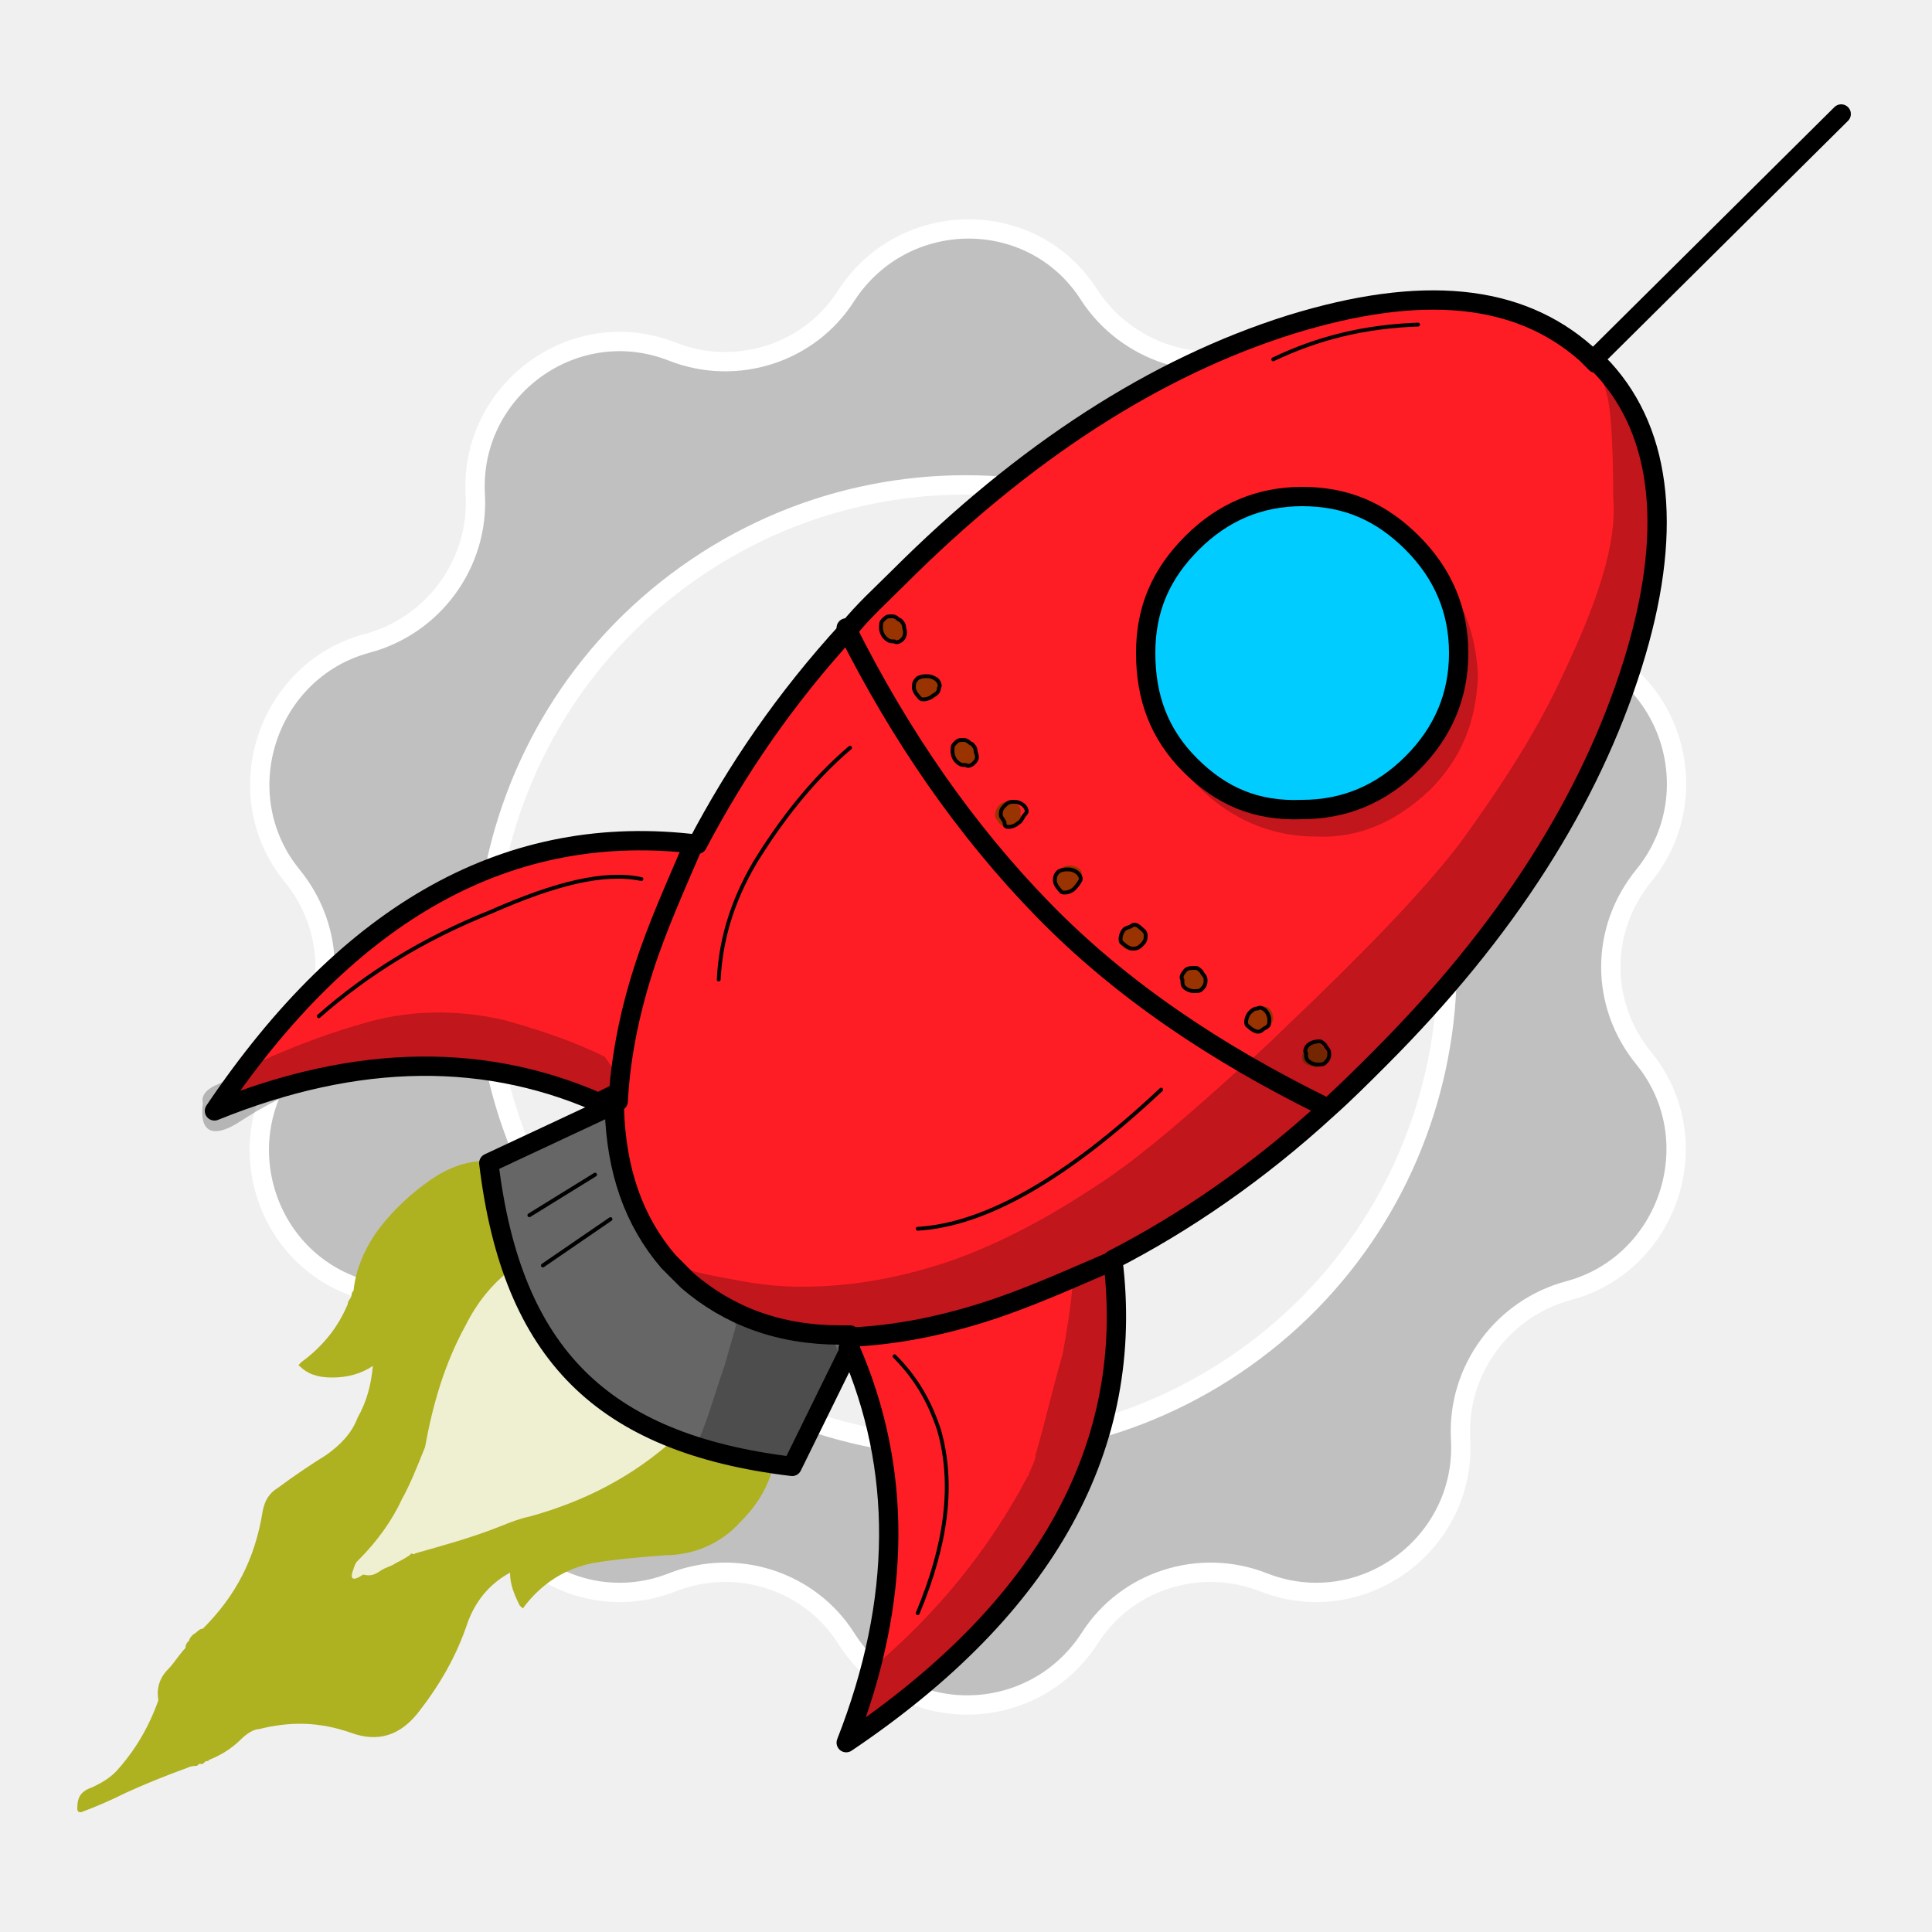
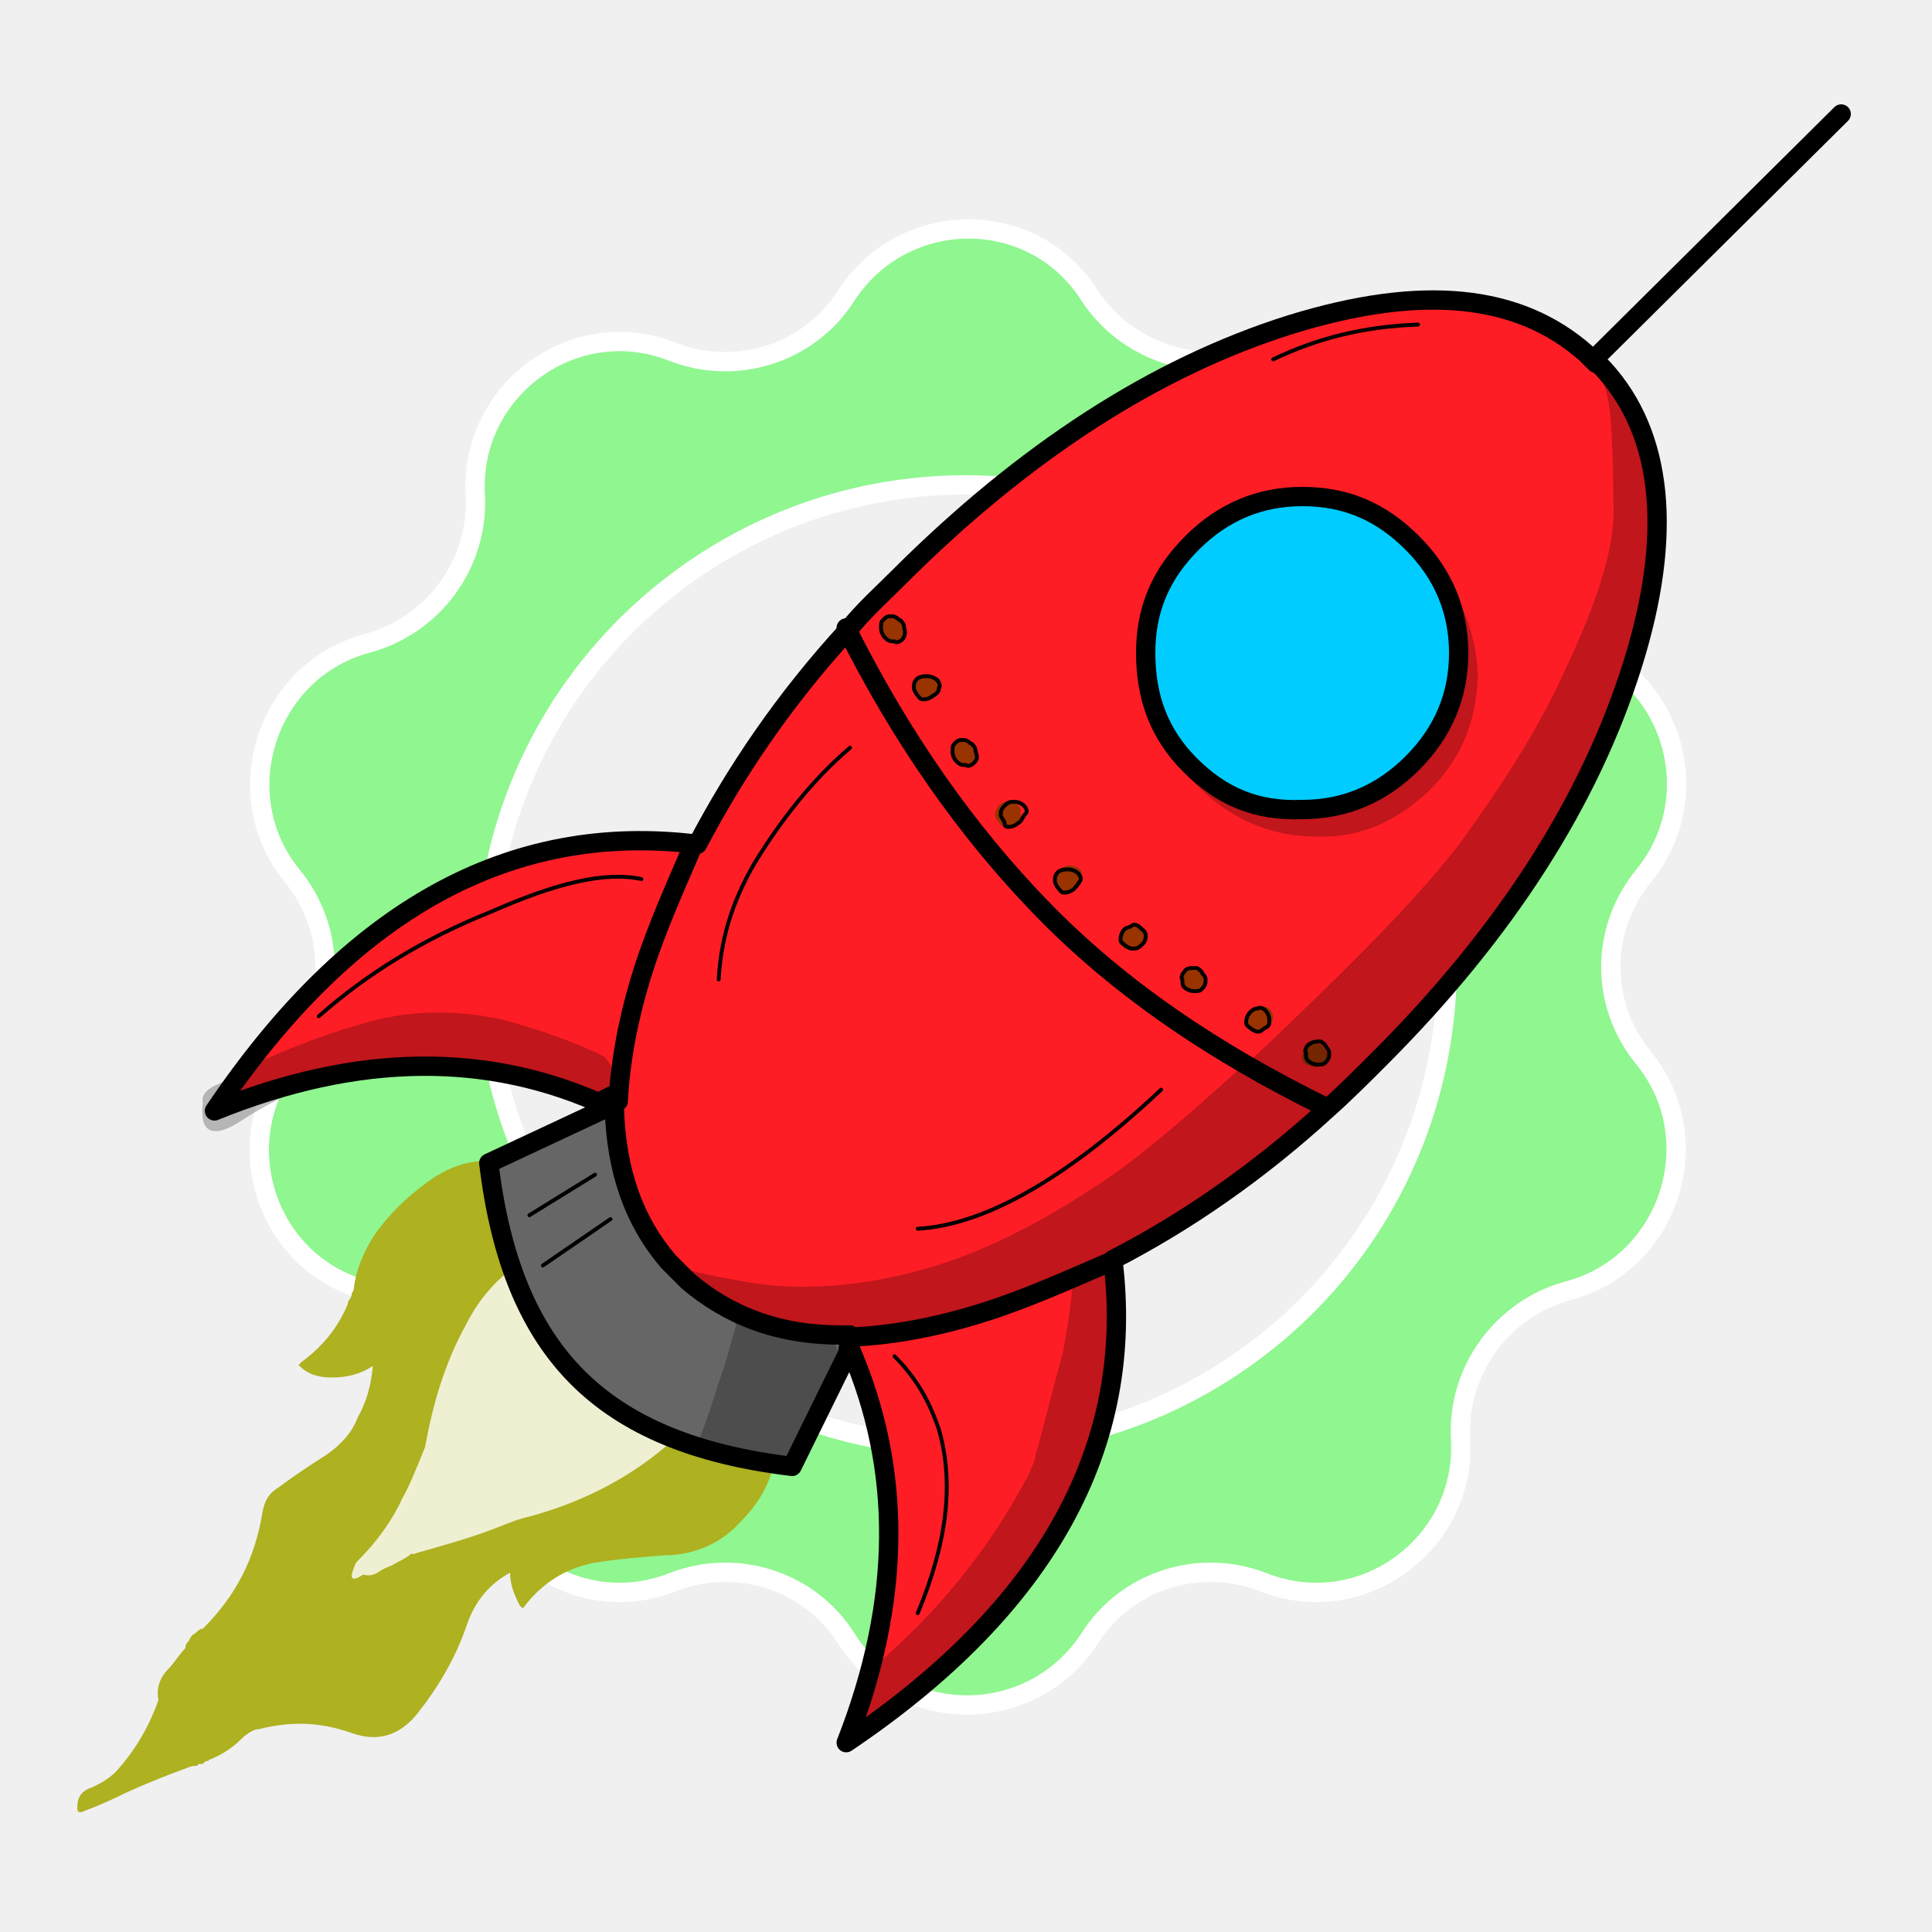
<svg xmlns="http://www.w3.org/2000/svg" width="100" height="100" viewBox="0 0 100 100">
-   <style>.st0{opacity:0.2;} .st1{fill:none;stroke:#FFFFFF;stroke-miterlimit:10;} .st2{filter:url(#Adobe_OpacityMaskFilter);} .st3{mask:url(#SVGID_1_);} .st4{fill:#AEB120;} .st5{fill:#FFFFFF;fill-opacity:0.8;} .st6{fill:#666666;} .st7{fill:#FF1D25;} .st8{fill:#993300;} .st9{fill:#00CCFF;} .st10{fill:none;stroke:#000000;stroke-linecap:round;stroke-linejoin:round;} .st11{fill:none;stroke:#000000;stroke-width:0.2;stroke-linecap:round;stroke-linejoin:round;} .st12{fill-opacity:0.247;} .st13{filter:url(#Adobe_OpacityMaskFilter_1_);} .st14{mask:url(#SVGID_2_);}</style>
+   <style>.st0{opacity:0.4;fill:#00FF00;} .st1{fill:none;stroke:#FFFFFF;stroke-miterlimit:10;} .st2{filter:url(#Adobe_OpacityMaskFilter);} .st3{mask:url(#SVGID_1_);} .st4{fill:#AEB120;} .st5{fill:#FFFFFF;fill-opacity:0.8;} .st6{fill:#666666;} .st7{fill:#FF1D25;} .st8{fill:#993300;} .st9{fill:#00CCFF;} .st10{fill:none;stroke:#000000;stroke-linecap:round;stroke-linejoin:round;} .st11{fill:none;stroke:#000000;stroke-width:0.2;stroke-linecap:round;stroke-linejoin:round;} .st12{fill-opacity:0.247;} .st13{filter:url(#Adobe_OpacityMaskFilter_1_);} .st14{mask:url(#SVGID_2_);}</style>
  <path class="st0" d="M75.3 74.7c-.2-3.6 2.2-6.7 5.6-7.6 5.3-1.4 7.4-7.7 4-12-2.2-2.8-2.2-6.7.1-9.5 3.5-4.2 1.5-10.6-3.8-12-3.4-.9-5.7-4.2-5.5-7.7.3-5.4-5-9.4-10.1-7.5-3.3 1.2-7.1 0-9-3-2.9-4.6-9.6-4.7-12.6-.1-2 3-5.7 4.2-9 2.8-5.1-2-10.5 1.9-10.3 7.3.2 3.6-2.2 6.7-5.6 7.6-5.3 1.4-7.4 7.7-4 12 2.2 2.8 2.2 6.7-.1 9.5-3.5 4.2-1.5 10.6 3.8 12 3.4.9 5.7 4.2 5.5 7.7-.3 5.4 5 9.4 10.1 7.5 3.3-1.2 7.1 0 9 3 2.9 4.6 9.6 4.7 12.6.1 2-3 5.7-4.2 9-2.8 5.1 2 10.6-1.9 10.3-7.3zM29.7 64.5c-8-11.2-5.4-26.8 5.8-34.8 11.2-8 26.8-5.4 34.8 5.8 8 11.2 5.4 26.8-5.8 34.8-11.3 8-26.8 5.4-34.8-5.8z" />
  <path class="st1" d="M65.4 18.2c5.1-2 10.5 2 10.2 7.4-.2 3.6 2.1 6.8 5.6 7.7 5.3 1.4 7.3 7.8 3.9 12-2.3 2.8-2.3 6.7 0 9.5 3.4 4.2 1.3 10.6-3.9 12-3.4.9-5.8 4.1-5.6 7.7.3 5.4-5.1 9.4-10.2 7.4-3.3-1.3-7.1-.1-9 2.9-3 4.6-9.7 4.6-12.6 0-1.9-3-5.7-4.2-9-2.9-5.1 2-10.5-2-10.2-7.4.2-3.6-2.1-6.8-5.6-7.7-5.3-1.4-7.3-7.8-3.9-12 2.3-2.8 2.3-6.7 0-9.5-3.4-4.2-1.3-10.6 3.9-12 3.4-.9 5.8-4.1 5.6-7.7-.3-5.4 5.1-9.4 10.2-7.4 3.3 1.3 7.1.1 9-2.9 3-4.6 9.7-4.6 12.6 0 1.9 2.9 5.7 4.2 9 2.9z" />
  <ellipse transform="rotate(-35.462 50 49.996)" class="st1" cx="50" cy="50" rx="24.9" ry="24.9" />
  <defs>
    <filter id="Adobe_OpacityMaskFilter" filterUnits="userSpaceOnUse" x="4.3" y="5.4" width="91.6" height="88.4">
      <feFlood result="back" flood-color="#fff" flood-opacity="1" />
      <feBlend in="SourceGraphic" in2="back" />
    </filter>
  </defs>
  <g class="st3">
    <path class="st4" d="M34.4 80.5c1.5 0 2.9-.6 3.9-1.7.8-.8 1.4-1.7 1.7-2.8.6-1.8.2-3.2-1.2-4.5-1.1-.8-2.4-1.5-3.8-1.9-.5-.2-.9-.3-1.4-.5-2.1-1.1-3.5-2.6-4.1-4.8-.1-.2-.2-.5-.3-.6.2-1.2-.4-2.2-1.7-2.9-.5-.4-1.1-.7-1.9-.7-1.3-.1-2.4.3-3.5 1.1s-2 1.7-2.7 2.7c-.6.9-1 1.9-1.1 2.9 0 0-.1.1-.1.2 0 .2-.2.3-.2.5-.5 1.2-1.3 2.2-2.4 3-.1.1-.2.2-.1.2.4.4.9.6 1.7.6s1.5-.2 2.1-.6c-.1 1-.3 1.8-.8 2.7-.3.8-.9 1.4-1.6 1.9-.8.5-1.7 1.1-2.5 1.7-.5.3-.7.7-.8 1.2-.4 2.5-1.4 4.4-3.1 6.1-.2 0-.3.2-.5.3-.1.1-.2.2-.2.3-.1.1-.2.2-.2.4-.3.3-.6.8-.9 1.1-.5.5-.6 1.1-.5 1.6-.5 1.4-1.2 2.6-2.2 3.7-.4.4-.8.6-1.2.8-.6.2-.8.5-.8 1.1 0 .2.1.2.2.2.8-.3 1.5-.6 2.3-1 1.1-.5 2.1-.9 3.2-1.3.2-.1.4-.1.5-.1l.1-.1h.2l.1-.1c.1-.1.2 0 .2-.1.5-.2 1.1-.5 1.7-1.1.2-.2.6-.5.9-.5 1.6-.4 3.1-.4 4.8.2 1.4.5 2.5.1 3.4-1 1.1-1.4 2-2.9 2.6-4.7.4-1.1 1.1-2 2.2-2.6 0 .6.2 1.1.5 1.7.1.1.2.2.2.1.9-1.2 2.1-2 3.6-2.3 1.2-.2 2.4-.3 3.7-.4z" />
    <path class="st5" d="M35.4 66.5c-.2-.2-.3-.3-.5-.4-1.1-.4-2.3-.8-3.5-1-.5-.1-.9-.1-1.4-.1.5-.1 1-.2 1.4-.6.1-.1.1-.2-.1-.2-.5-.2-.9-.2-1.4 0-2.6.5-4.6 2-5.8 4.4-1.1 2-1.7 4.1-2.1 6.3-.4 1-.8 2-1.2 2.7-.5 1.1-1.3 2.2-2.2 3.1-.2.2-.2.2-.3.5-.2.5-.1.7.5.3.4.1.6 0 .9-.2.3-.2.5-.2.8-.4.2-.1.4-.2.7-.4l.1-.1c.1.1.2 0 .2 0 1.4-.4 2.9-.8 4.4-1.4.5-.2 1-.4 1.5-.5 2.9-.8 5.4-2.1 7.6-4.1.9-.8 1.5-1.8 1.9-2.9.4-1.6 0-3.5-1.5-5z" />
    <path class="st6" d="M31.5 57.4l-6.2 2.9c.6 5 2.1 8.6 4.6 11.1S36 75.4 41 76l2.9-6.2.3-.6c-.2 0-.2 0-.2-.1h-.5c-3.2 0-5.8-1-7.9-2.8l-.5-.5-.5-.5c-1.8-2.1-2.7-4.7-2.8-7.9v-.5s0-.2-.1-.2l-.2.7z" />
    <path class="st7" d="M33.4 50.2c.7-2.2 1.7-4.4 2.6-6.5-9.6-1.2-18 3.4-25 13.8 7.4-2.9 14.2-2.9 20.4-.2l.6-.3c.2-2 .6-4.3 1.4-6.8M57.5 65.2c-2.2 1.1-4.4 2-6.5 2.6-2.6.8-4.8 1.2-6.8 1.3l-.3.6c2.9 6.2 2.8 13-.2 20.4 10.5-7 15.1-15.4 13.8-24.9" />
    <path class="st7" d="M57.5 65.2c3.8-2 7.5-4.5 11.1-7.8C63 54.6 58.1 51.2 54 47.2s-7.4-8.9-10.2-14.6c-3.3 3.6-5.9 7.4-7.8 11.1-1.1 2.2-2 4.4-2.6 6.5-.8 2.6-1.2 4.8-1.3 6.8 0 .2 0 .2.1.2v.5c0 3.2 1 5.8 2.8 7.9l.5.5.5.5c2.1 1.8 4.7 2.7 7.9 2.8h.5s.2 0 .2.1c2-.1 4.3-.5 6.8-1.3 1.8-1 4-2 6.1-3" />
    <path class="st7" d="M82.5 18.6l-.5-.5c-3.4-3.1-8.6-3.6-15.3-1.5-7 2.2-13.8 6.5-20.4 13.2-.9.9-1.8 1.8-2.6 2.7 2.8 5.6 6.2 10.5 10.2 14.6s8.9 7.4 14.6 10.2c1-.8 1.8-1.7 2.7-2.6 6.5-6.5 10.9-13.3 13.1-20.4 2.1-6.8 1.6-11.8-1.5-15.3 0-.1-.1-.2-.3-.4" />
    <path class="st8" d="M61.6 28.2c1.6-1.6 3.5-2.4 5.7-2.4 2.3 0 4.1.8 5.7 2.4 1.6 1.6 2.4 3.5 2.4 5.7 0 2.3-.8 4.1-2.4 5.7-1.6 1.6-3.5 2.4-5.7 2.4-2.3 0-4.2-.8-5.8-2.3-1.6-1.6-2.3-3.5-2.3-5.8s.8-4.1 2.4-5.7M55.6 46c-.1.1-.3.2-.5.2s-.2-.1-.3-.2c-.1-.1-.2-.3-.2-.4 0-.2 0-.3.2-.5.2-.1.3-.1.5-.1s.4.1.5.2.2.3.1.4c0 0-.1.2-.3.4M52.7 41.7c.1.1.2.3.1.4 0 .2 0 .3-.2.5-.1.1-.3.2-.5.2s-.2-.1-.3-.2-.2-.3-.2-.4c0-.2 0-.3.2-.5s.3-.2.5-.2c.1.1.3.1.4.2M48.3 36c-.1.1-.3.2-.5.2s-.2-.1-.3-.2-.2-.3-.2-.4c0-.2 0-.3.2-.5.2-.1.3-.1.5-.1s.4.1.5.2c.1.1.2.3.1.4 0 .2-.1.3-.3.4M46.7 33.1c-.1.1-.3.2-.4.1-.2 0-.3 0-.5-.2-.1-.1-.2-.3-.2-.5s0-.3.1-.4c.2-.2.2-.2.5-.2.2 0 .3.2.4.2.1.1.2.2.2.4.1.3 0 .5-.1.6M50.6 39c0 .2 0 .3-.2.5-.1.1-.3.2-.4.1-.2 0-.3 0-.5-.2-.1-.1-.2-.3-.2-.5s0-.3.1-.4c.2-.2.2-.2.5-.2.2 0 .3.2.4.2.2.3.3.4.3.5M67.7 54.1c.1-.1.3-.1.4-.1.2 0 .2.1.3.2s.2.2.2.4 0 .3-.2.5c-.1.1-.3.2-.4.1-.2 0-.4-.1-.5-.2-.1-.1-.1-.2-.1-.4.2-.3.2-.4.3-.5M64.6 52.8c0-.2 0-.3.2-.5s.3-.2.5-.2.3 0 .4.1c.1.1.2.3.2.5s-.1.2-.2.4c-.1.1-.2.2-.4.2s-.3-.2-.4-.2c-.2 0-.2-.2-.3-.3M58.2 48.1c.2-.2.3-.2.5-.2s.3 0 .4.1c.1.1.2.3.2.5s0 .3-.2.5c-.1.1-.3.2-.5.2s-.3-.2-.4-.2-.2-.4-.2-.4c0-.2.1-.4.2-.5M62.2 51.2c-.1.1-.3.2-.4.1-.2 0-.4-.1-.5-.2-.1-.1-.2-.3-.1-.4 0-.2 0-.3.1-.4.2-.2.3-.2.5-.2s.2.1.3.2c.1.1.2.2.2.4s0 .3-.1.5" />
    <path class="st8" d="M61.7 51.3c.2 0 .3 0 .4-.1.2-.2.2-.3.2-.5s-.2-.3-.2-.4c-.1-.1-.2-.2-.3-.2-.2 0-.3 0-.5.2-.1.1-.2.3-.1.4 0 .2 0 .3.1.4 0 .2.3.2.4.2M58.6 48c-.2 0-.3 0-.5.2-.1.1-.2.3-.2.5s.1.2.2.3c.1.1.3.2.4.2.2 0 .3 0 .5-.2s.2-.3.2-.5-.1-.4-.2-.5h-.4M64.7 52.4c-.1.1-.2.3-.2.5s.1.2.2.3c.1.1.3.2.4.2.2 0 .2-.1.4-.2s.2-.2.2-.4-.1-.4-.2-.5c-.1-.1-.3-.2-.4-.1-.1 0-.2 0-.4.2M68.1 54c-.2 0-.3 0-.5.2-.1.1-.2.3-.1.4 0 .2 0 .3.1.4.1.1.3.2.5.2s.3 0 .4-.1c.2-.2.2-.3.2-.5s-.2-.3-.2-.4c-.2-.2-.2-.2-.4-.2M50.4 39.5c.2-.2.2-.3.2-.5s-.1-.2-.2-.4c-.1-.1-.2-.2-.4-.2s-.3 0-.5.2c-.1.1-.2.2-.1.4 0 .2.1.4.2.5.1.1.3.2.5.2 0-.1.3-.2.3-.2M46.3 33.2c.2 0 .3 0 .4-.1.2-.2.2-.3.2-.5s-.1-.2-.2-.4c-.1-.1-.2-.2-.4-.2s-.3 0-.5.2c-.1.1-.2.2-.1.4 0 .2.1.4.2.5 0 0 .2 0 .4.1M48 36.2c.2 0 .3 0 .5-.2s.2-.3.2-.5 0-.3-.1-.4-.5-.1-.6-.1-.3 0-.5.2c-.1.1-.2.3-.2.5s.2.3.2.4.4.1.5.1M52.8 42.1c0-.2 0-.3-.1-.4s-.3-.2-.5-.2-.3 0-.5.2c-.1.1-.2.3-.2.5s.2.3.2.4c.1.1.3.2.3.2.2 0 .3 0 .5-.2.4-.1.4-.3.3-.5M55.3 46.1c.2 0 .3 0 .5-.2s.2-.3.2-.5 0-.3-.1-.4c-.1-.1-.3-.2-.5-.2s-.3 0-.5.2c-.1.1-.2.3-.2.5s.2.3.2.4.2.2.4.2z" />
    <path class="st9" d="M67.3 25.8c-2.3 0-4.1.8-5.7 2.4s-2.4 3.5-2.4 5.7.8 4.2 2.3 5.8c1.6 1.6 3.5 2.3 5.8 2.3s4.1-.8 5.7-2.4c1.6-1.6 2.4-3.5 2.4-5.7 0-2.3-.8-4.1-2.4-5.7-1.6-1.6-3.5-2.4-5.7-2.4z" />
    <path class="st10" d="M95.3 5.9L82.5 18.6l.5.5c3.1 3.4 3.6 8.6 1.5 15.3-2.2 7-6.5 13.8-13.1 20.4-.9.9-1.8 1.8-2.7 2.6-3.6 3.3-7.4 5.9-11.1 7.8 1.2 9.6-3.4 18-13.8 25 2.9-7.4 2.9-14.2.2-20.4l-3 6.1c-5-.6-8.6-2.1-11.1-4.6s-4-6.1-4.6-11.1l6.2-2.9c-6.2-2.9-13-2.8-20.4.2 7-10.4 15.3-15 25-13.8 2-3.8 4.5-7.5 7.8-11.1.8-1 1.7-1.8 2.6-2.7C53 23.4 59.8 19 66.8 16.8c6.8-2.1 11.8-1.6 15.3 1.5l.5.5" />
    <path class="st10" d="M61.6 39.6c-1.6-1.6-2.3-3.5-2.3-5.8s.8-4.1 2.4-5.7c1.6-1.6 3.5-2.4 5.7-2.4 2.3 0 4.1.8 5.7 2.4 1.6 1.6 2.4 3.5 2.4 5.7s-.8 4.1-2.4 5.7c-1.6 1.6-3.5 2.4-5.7 2.4-2.4.1-4.2-.7-5.8-2.3zM44.2 69.2c2-.1 4.3-.5 6.8-1.3 2.2-.7 4.4-1.7 6.5-2.6M43.8 32.5C46.6 38.1 50 43 54 47.1s8.9 7.4 14.6 10.2M32 57c.1-2 .5-4.3 1.3-6.8.7-2.2 1.7-4.4 2.6-6.5" />
    <path class="st10" d="M43.9 69.8l.3-.6c-.2 0-.2 0-.2-.1h-.5c-3.2 0-5.8-1-7.9-2.8l-.5-.5-.5-.5c-1.8-2.1-2.7-4.7-2.8-7.9v-.5s0-.2-.1-.2l-.6.3" />
    <path id="rocket_0_Layer2_0_2_STROKES_1_" class="st11" d="M67.7 54.1c-.1.1-.2.3-.1.4 0 .2 0 .3.1.4.1.1.3.2.5.2s.3 0 .4-.1c.2-.2.2-.3.2-.5s-.2-.3-.2-.4c-.1-.1-.2-.2-.3-.2-.3 0-.5.1-.6.2zm-3-1.7c-.1.1-.2.3-.2.5s.1.2.2.3c.1.1.3.2.4.2.2 0 .2-.1.4-.2s.2-.2.2-.4-.1-.4-.2-.5c-.1-.1-.3-.2-.4-.1-.1 0-.2 0-.4.2zm-3.4-2.1c-.1.1-.2.3-.1.4 0 .2 0 .3.1.4s.3.2.5.2.3 0 .4-.1c.2-.2.2-.3.2-.5s-.2-.3-.2-.4c-.1-.1-.2-.2-.3-.2-.3 0-.5 0-.6.2zm-3.1-2.2c-.1.1-.2.3-.2.5s.1.2.2.3c.1.1.3.2.4.2.2 0 .3 0 .5-.2s.2-.3.2-.5-.2-.3-.3-.4c-.1-.1-.3-.2-.4-.1-.1.1-.3.1-.4.2zM55.6 46c-.1.1-.3.2-.5.2s-.2-.1-.3-.2c-.1-.1-.2-.3-.2-.4 0-.2 0-.3.2-.5.2-.1.3-.1.5-.1s.4.1.5.2.2.3.1.4c0 0-.1.2-.3.4zm-2.9-3.4c-.1.1-.3.2-.5.2s-.2-.1-.2-.2-.2-.3-.2-.4c0-.2 0-.3.2-.5s.3-.2.5-.2.4.1.5.2c.1.1.2.3.1.4-.2.2-.2.4-.4.5zm-2.3-3.1c-.1.1-.3.2-.4.1-.2 0-.3 0-.5-.2-.1-.1-.2-.3-.2-.5s0-.3.1-.4c.2-.2.2-.2.5-.2.2 0 .3.2.4.2.1.1.2.2.2.4.1.3.1.4-.1.6zM48.3 36c-.1.1-.3.2-.5.2s-.2-.1-.3-.2-.2-.3-.2-.4c0-.2 0-.3.2-.5.2-.1.3-.1.5-.1s.4.1.5.2c.1.1.2.3.1.4 0 .2-.1.3-.3.4zm-1.6-2.9c-.1.1-.3.2-.4.1-.2 0-.3 0-.5-.2-.1-.1-.2-.3-.2-.5s0-.3.1-.4c.2-.2.2-.2.5-.2.2 0 .3.2.4.2.1.1.2.2.2.4.1.3 0 .5-.1.6z" />
    <path class="st12" d="M41 75.8l2.5-5.5c-.1-.4-.3-.8-.5-1.1-.1-.1-.2-.2-.3-.2-2.1-.2-4-.7-5.6-1.7.5.5.8.9 1 1.3l-.6 2.1c-.5 1.4-.8 2.6-1.4 4 1.4.5 3.1.8 4.9 1.1" />
    <path class="st12" d="M68.6 57.4c-1.4-.7-2.9-1.5-4.2-2.3-3.4 3.1-5.9 5.2-8 6.5-2.6 1.7-5 2.9-7.3 3.7-2.4.8-4.9 1.3-7.6 1.3-1.1 0-2.2-.1-3.7-.4-1.7-.3-2.9-.6-3.7-1.1.2.2.3.3.5.6l.5.5.5.5c.1.1.2.2.4.2.3.3.7.5 1.1.8 1.6 1 3.5 1.7 5.6 1.7 0 0-.2 0-.2-.1-.2 0-.2-.1-.4-.1.9-.2 2.2-.2 3.7-.2.8 0 1.4-.1 2.1-.2 1-.2 2-.4 3.1-.8 0 0 .1-.1.2 0 .3-.2.8-.3 1.1-.5h.5c1.7-.6 3.3-1.4 5-2.1 3.5-2.3 7.2-4.7 10.8-8" />
    <path class="st12" d="M35.3 65.9l-.5-.5c-.2-.2-.3-.3-.5-.6l-.1-.1c-.5.3.1.8 1.5 1.7.1.1.2.2.3.2-.1-.1-.2-.2-.4-.2 0-.2-.2-.3-.3-.5M57.6 65.7c0-.2-.1-.4-.1-.5-1.6.8-3.2 1.6-5 2.1 1-.1 2-.4 3-.6-.1 1.1-.3 2.3-.5 3.4-.5 1.7-.9 3.5-1.4 5.2 0 .3-.2.6-.3.9-.1.1 0 .2-.1.2-2 3.8-4.7 7.1-8 9.9l-.2.2c-.4 1.3-.8 2.5-1.4 3.8 4.5-3 8-6.3 10.3-9.8.3-.5.5-.8.8-1.4.2-.2.2-.4.4-.5.2-.3.3-.5.5-.8.1-.2.3-.5.3-.8.3-.8.5-1.5.5-2.3.2-.8.5-1.7.7-2.5.7-2.2.7-4.3.1-6.2.1-.2.3-.2.4-.3M71.9 27.3c.4.2.8.6 1.1.9 1.6 1.6 2.4 3.5 2.4 5.7 0 2.3-.8 4.1-2.4 5.7-1.6 1.6-3.5 2.4-5.7 2.4-2.3 0-4.2-.8-5.8-2.3-.5-.5-1-1.1-1.4-1.8.5 1.1 1.1 2 1.9 2.8 1.7 1.7 3.8 2.6 6.1 2.6 2.3.1 4.2-.8 5.9-2.4 1.7-1.7 2.4-3.6 2.5-5.9-.1-2.3-.9-4.4-2.6-6.1-.6-.7-1.3-1.2-2-1.6" />
    <path class="st12" d="M82.9 19.2l-.5-.5c.5.7.8 1.6.9 2.4.1.7.2 2.3.2 4.7.2 2.3-.8 5.3-2.5 8.9-1.4 3.1-3.3 6-5.4 8.9-1.9 2.5-5 5.7-9.2 9.7-.7.7-1.4 1.3-2 1.9 1.3.8 2.8 1.6 4.2 2.3 1-.8 1.8-1.7 2.7-2.6 6.5-6.5 10.9-13.3 13.1-20.4 2.2-6.8 1.6-12-1.5-15.3M11.1 57.5c.5-.8.9-1.4 1.4-2-.5.2-.9.5-1.4.7-.4.2-.7.5-.6.9-.2 1.5.5 1.9 2 .9 1.7-1.1 3.3-1.8 5-2.3-2.2.2-4.3.8-6.4 1.8" />
    <path class="st12" d="M29.4 56.3c.3.2.7.2 1.1.3 1.7.4 2-.3.8-1.9-1.6-.8-3.4-1.4-5.2-1.9-2.6-.6-5.1-.5-7.4.2-2.1.6-4.1 1.4-6 2.3-.5.7-1 1.3-1.4 2 2.2-.8 4.3-1.4 6.3-1.8 3.6-1.1 7.6-.9 11.8.8M50.9 67.9c-1.1.3-2.1.6-3.1.8.5-.1 1-.1 1.5-.3-.1.1.5-.1 1.6-.5z" />
    <path class="st11" d="M65.9 18.6c2.3-1.1 4.7-1.7 7.5-1.8M60.1 56.4c-4.9 4.6-9.1 7-12.6 7.2M33.2 45.5c-1.9-.4-4.4.2-7.8 1.7-3.5 1.4-6.4 3.2-8.9 5.4M44 38.7c-2 1.7-3.6 3.8-4.9 5.9-1.3 2.2-1.8 4.2-1.9 6.1M31.6 63.1l-3.5 2.4M27.4 62.9l3.4-2.1M46.3 70.2c1.1 1.1 1.8 2.3 2.3 3.8.8 2.8.4 5.9-1.1 9.5" />
  </g>
</svg>
